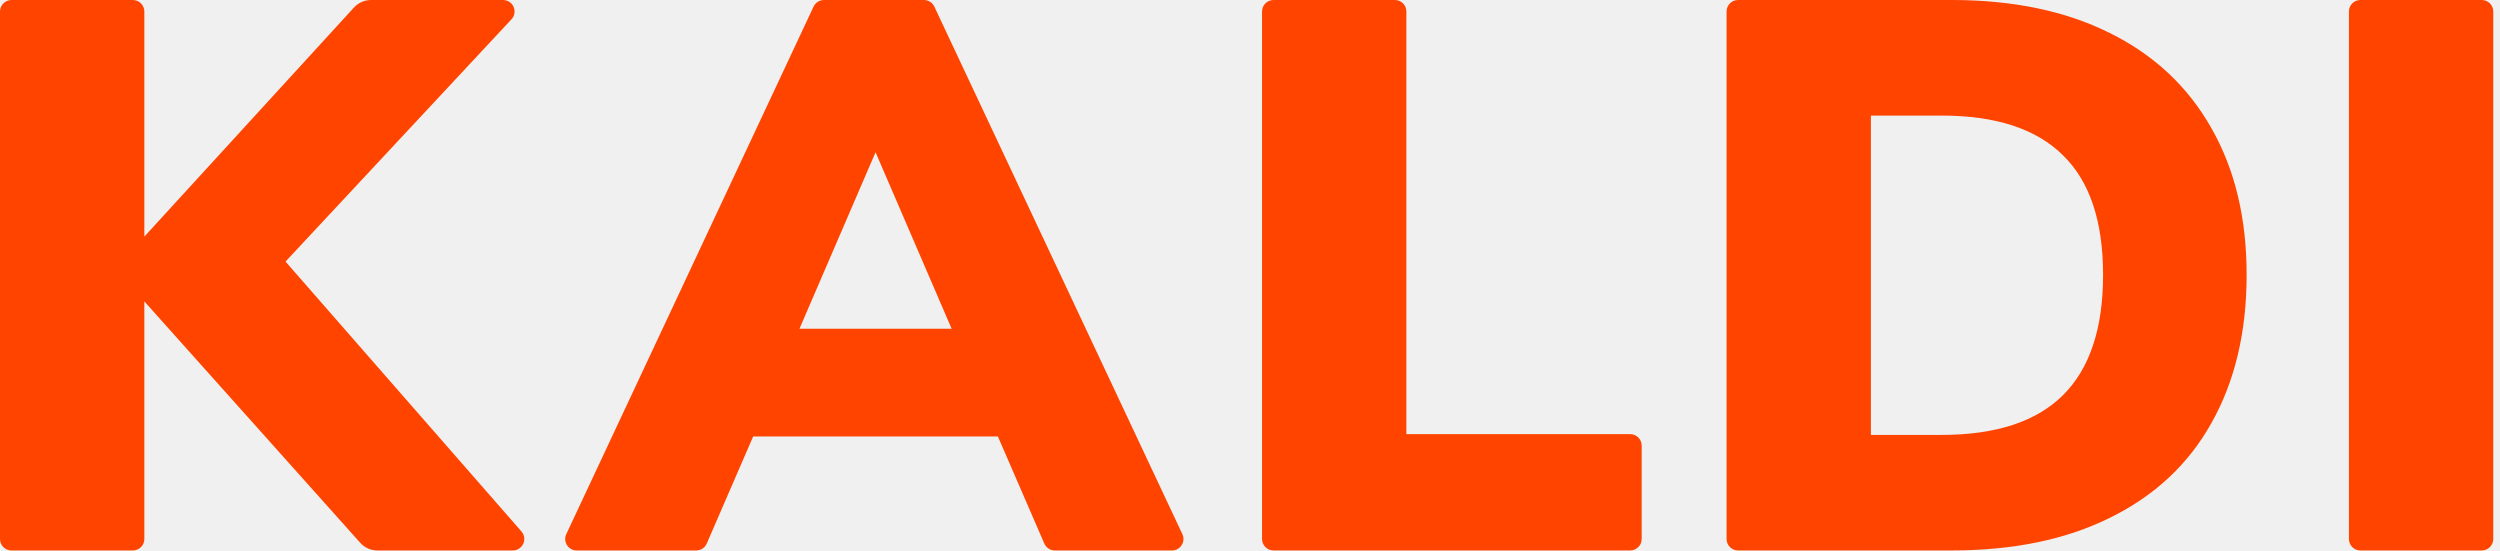
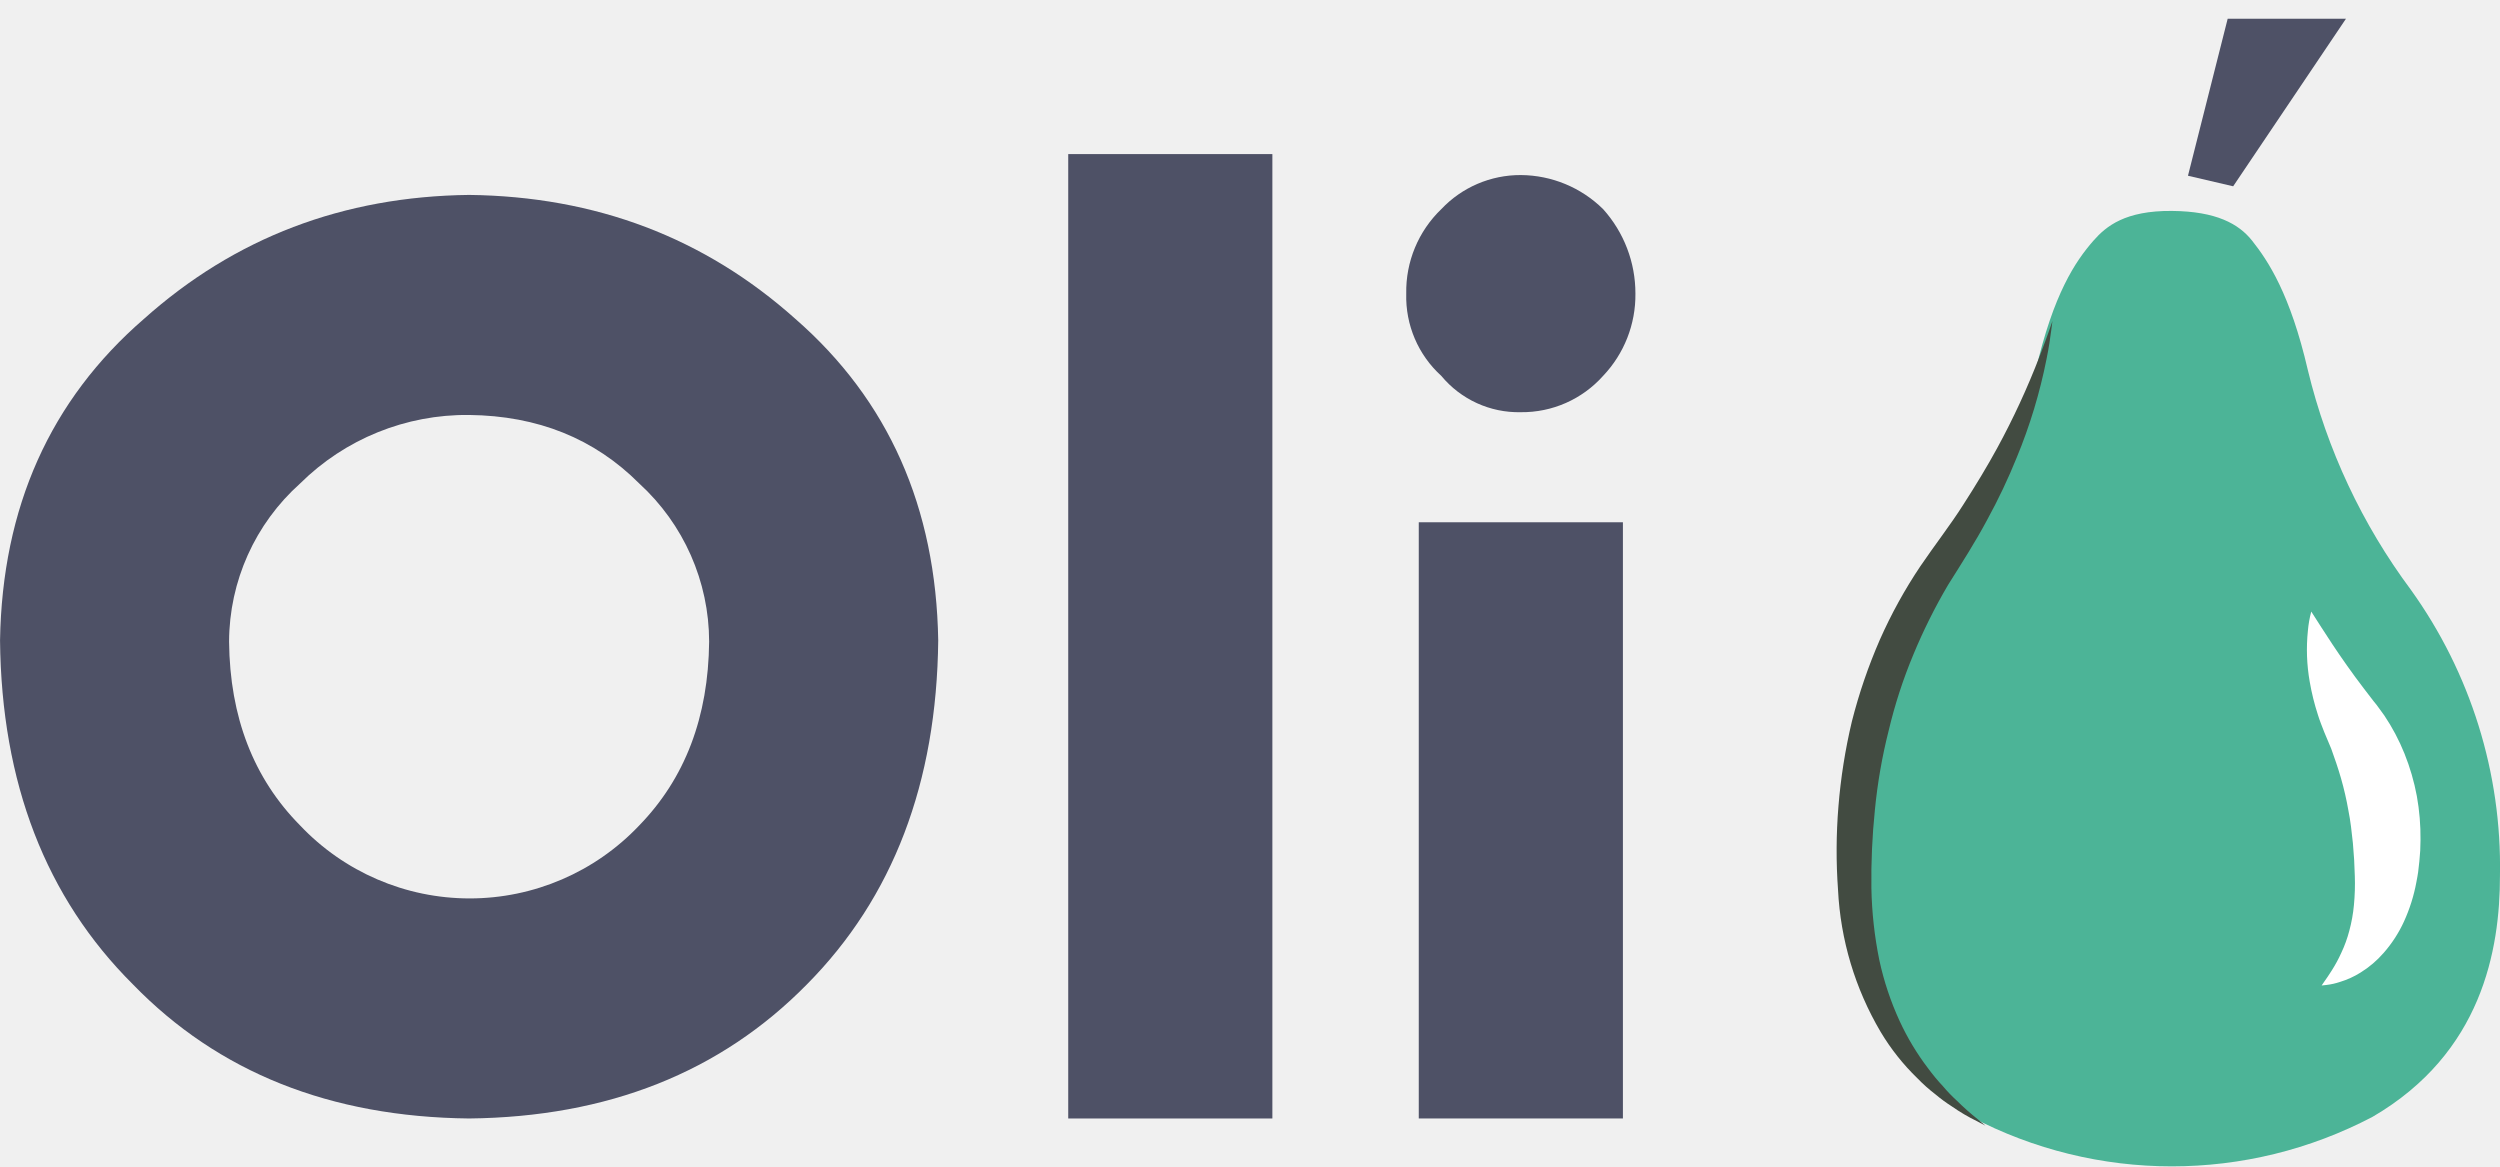
- <svg xmlns="http://www.w3.org/2000/svg" xmlns:xlink="http://www.w3.org/1999/xlink" viewBox="0 0 109 24">
-   <g transform="translate(-1470)">
-     <g style="mix-blend-mode:normal" transform="translate(1470)" fill="#f40">
-       <use xlink:href="#b" style="mix-blend-mode:normal" />
-       <use xlink:href="#c" style="mix-blend-mode:normal" />
-       <use xlink:href="#d" style="mix-blend-mode:normal" />
-       <use xlink:href="#e" style="mix-blend-mode:normal" />
-       <use xlink:href="#f" style="mix-blend-mode:normal" />
-     </g>
+ <svg xmlns="http://www.w3.org/2000/svg" width="259.615" height="121.125" viewBox="0 0 259.615 121.125">
+   <g id="Group_170" data-name="Group 170" transform="translate(-1488.291 -539.85)">
+     <path id="Path_1322" data-name="Path 1322" d="M372.009,171.4c-1.889,2.156-4.161,5.541-6,13.472a63.017,63.017,0,0,1-10.7,22.8,49.317,49.317,0,0,0-9.245,29.659c0,7.743,1.883,18.437,13.214,25.05a44.8,44.8,0,0,0,41.729,0c11.329-6.613,13.212-17.307,13.212-25.05a49.317,49.317,0,0,0-9.245-29.659,62.984,62.984,0,0,1-10.7-22.8c-1.836-7.931-4.133-11.37-5.8-13.472-1.38-1.735-3.715-3.045-8.33-3.082C375.3,168.279,373.328,169.9,372.009,171.4Z" transform="translate(1333.684 393.436)" fill="#4cb497" />
+     <path id="Path_1324" data-name="Path 1324" d="M4.8,18.861,13.979,0,1.814,1.71,0,18.429Z" transform="translate(1718.068 539.85) rotate(8)" fill="#4e5166" />
+     <path id="Path_1323" data-name="Path 1323" d="M905.881,235.1s-.454,1.4-1.365,3.754a79.9,79.9,0,0,1-4.37,9.445c-1.024,1.878-2.221,3.86-3.545,5.915-1.3,2.052-2.9,4.1-4.439,6.363a50.1,50.1,0,0,0-4.2,7.617,55.1,55.1,0,0,0-2.908,8.49,58.414,58.414,0,0,0-1.4,8.846,56.4,56.4,0,0,0-.042,8.642,32.147,32.147,0,0,0,4.422,14.755,23.356,23.356,0,0,0,3.808,4.809,16.911,16.911,0,0,0,1.889,1.685,15.944,15.944,0,0,0,1.72,1.262,19.115,19.115,0,0,0,2.553,1.506l.919.484-.8-.666a26.772,26.772,0,0,1-2.18-1.94,15.331,15.331,0,0,1-1.432-1.489,20.32,20.32,0,0,1-1.54-1.853,26.364,26.364,0,0,1-2.949-4.893,30.553,30.553,0,0,1-2.121-6.357,41.2,41.2,0,0,1-.823-7.452,69.988,69.988,0,0,1,.363-8.141,55.332,55.332,0,0,1,1.432-8.241,50.941,50.941,0,0,1,2.576-7.922,57.9,57.9,0,0,1,3.589-7.2c1.437-2.284,2.869-4.518,4.071-6.777a60.662,60.662,0,0,0,3.065-6.464,54.319,54.319,0,0,0,3.088-10.2c.26-1.257.393-2.259.482-2.936Z" transform="translate(795.55 338.075)" fill="#424b41" />
+     <path id="Path_557" data-name="Path 557" d="M835.163,229.942q19.735.232,33.883,12.875,14.488,12.644,14.832,33.388-.233,22.2-13.637,35.719-13.462,13.694-35.079,13.926-21.621-.232-34.911-13.926-13.577-13.52-13.8-35.719.341-20.742,14.943-33.388Q815.537,230.173,835.163,229.942Zm0,22.851a24.536,24.536,0,0,0-17.551,7.115,22.124,22.124,0,0,0-7.376,16.425q.116,11.742,7.376,19.087a24.246,24.246,0,0,0,35.216,0q7.145-7.346,7.26-19.087a22.282,22.282,0,0,0-7.26-16.425Q845.852,252.911,835.163,252.793Z" transform="translate(701.844 330.15)" fill="#4e5166" />
+     <path id="Path_558" data-name="Path 558" d="M850.613,328.449h-21.2V228.3h21.2Z" transform="translate(769.809 327.551)" fill="#4e5166" />
+     <path id="Path_559" data-name="Path 559" d="M854.91,229.143a12.274,12.274,0,0,1,8.54,3.534,13.084,13.084,0,0,1,3.359,8.778A12.2,12.2,0,0,1,863.45,250a11.282,11.282,0,0,1-8.54,3.769A10.418,10.418,0,0,1,846.653,250a11.1,11.1,0,0,1-3.643-8.543,11.855,11.855,0,0,1,3.643-8.778A11.28,11.28,0,0,1,854.91,229.143Zm10.6,97.971h-21.2V265.2h21.2Z" transform="translate(791.314 328.886)" fill="#4e5166" />
+     <path id="Path_1325" data-name="Path 1325" d="M12.873,36.736a19.087,19.087,0,0,0-.465-5.285,24.541,24.541,0,0,0-1.03-3.393c-.216-.593-.489-1.17-.757-1.77l-.805-1.667c-.381-.9-.822-1.989-1.178-3.027a32.3,32.3,0,0,1-.928-3.256c-.283-1.1-.466-2.239-.647-3.38l-.22-1.715-.158-1.691A23.426,23.426,0,0,1,6.62,8.547a15.771,15.771,0,0,1,.342-2.7,12.959,12.959,0,0,1,.711-2.326,14.257,14.257,0,0,1,.871-1.842c.291-.506.532-.935.72-1.207L9.535.028l-.5.082A6.807,6.807,0,0,0,7.643.5a8.757,8.757,0,0,0-2.06,1.07,10.446,10.446,0,0,0-2.3,2.169A13.348,13.348,0,0,0,1.347,7.094a17.481,17.481,0,0,0-1.08,4.179c-.055.414-.1.727-.126,1.041L.074,13.425a20.317,20.317,0,0,0-.005,2.213,24.347,24.347,0,0,0,.616,4.534A23.2,23.2,0,0,0,2.2,24.521a21.43,21.43,0,0,0,2.292,3.835l.582.719a8.594,8.594,0,0,0,.595.693L6.723,31c.687.809,1.33,1.593,1.916,2.341,1.176,1.488,2.152,2.834,2.857,3.814.69.975,1.131,1.58,1.131,1.58A11.339,11.339,0,0,0,12.873,36.736Z" transform="matrix(-0.999, -0.052, 0.052, -0.999, 1738.907, 642.713)" fill="#fff" />
  </g>
-   <defs>
-     <path id="b" d="M22.735 23.171c.283.323.053.829-.376.829h-5.907c-.285 0-.556-.121-.745-.333l-9.414-10.526v10.36c0 .276-.224.5-.5.5h-5.293c-.276 0-.5-.224-.5-.5v-23c0-.276.224-.5.5-.5h5.293c.276 0 .5.224.5.5v9.815l9.141-9.99c.19-.207.457-.325.738-.325h5.762c.437 0 .664.521.366.841l-9.851 10.563 10.287 11.767z" />
-     <path id="c" d="M45.991 24c-.199 0-.38-.118-.459-.301l-2.024-4.669h-10.67l-2.024 4.669c-.079.183-.259.301-.459.301h-5.212c-.366 0-.608-.381-.453-.712l10.782-23c.082-.176.259-.288.453-.288h4.358c.194 0 .37.112.453.287l10.815 23c.156.332-.086.713-.452.713h-5.108zm-11.135-9.668h6.635l-3.317-7.694-3.317 7.694z" />
-     <path id="d" d="M55.525 24c-.276 0-.5-.224-.5-.5v-23c0-.276.224-.5.5-.5h5.293c.276 0 .5.224.5.5v18.428h9.759c.276 0 .5.224.5.5v4.072c0 .276-.224.5-.5.5h-15.552z" />
-     <path id="e" d="M75.279.5c0-.276.224-.5.5-.5h9.315c2.667 0 4.959.477 6.874 1.43 1.938.953 3.42 2.338 4.446 4.153 1.026 1.793 1.539 3.926 1.539 6.4 0 2.496-.513 4.652-1.539 6.468-1.003 1.793-2.474 3.166-4.412 4.119-1.915.953-4.218 1.43-6.908 1.43h-9.315c-.276 0-.5-.224-.5-.5v-23zm9.37 18.462c2.371 0 4.138-.579 5.301-1.736 1.163-1.157 1.744-2.905 1.744-5.242 0-2.338-.581-4.074-1.744-5.209-1.163-1.157-2.93-1.736-5.301-1.736h-3.078v13.923h3.078z" />
-     <path id="f" d="M102.913 24c-.276 0-.5-.224-.5-.5v-23c0-.276.224-.5.5-.5h5.293c.276 0 .5.224.5.5v23c0 .276-.224.5-.5.5h-5.293z" />
-   </defs>
</svg>
